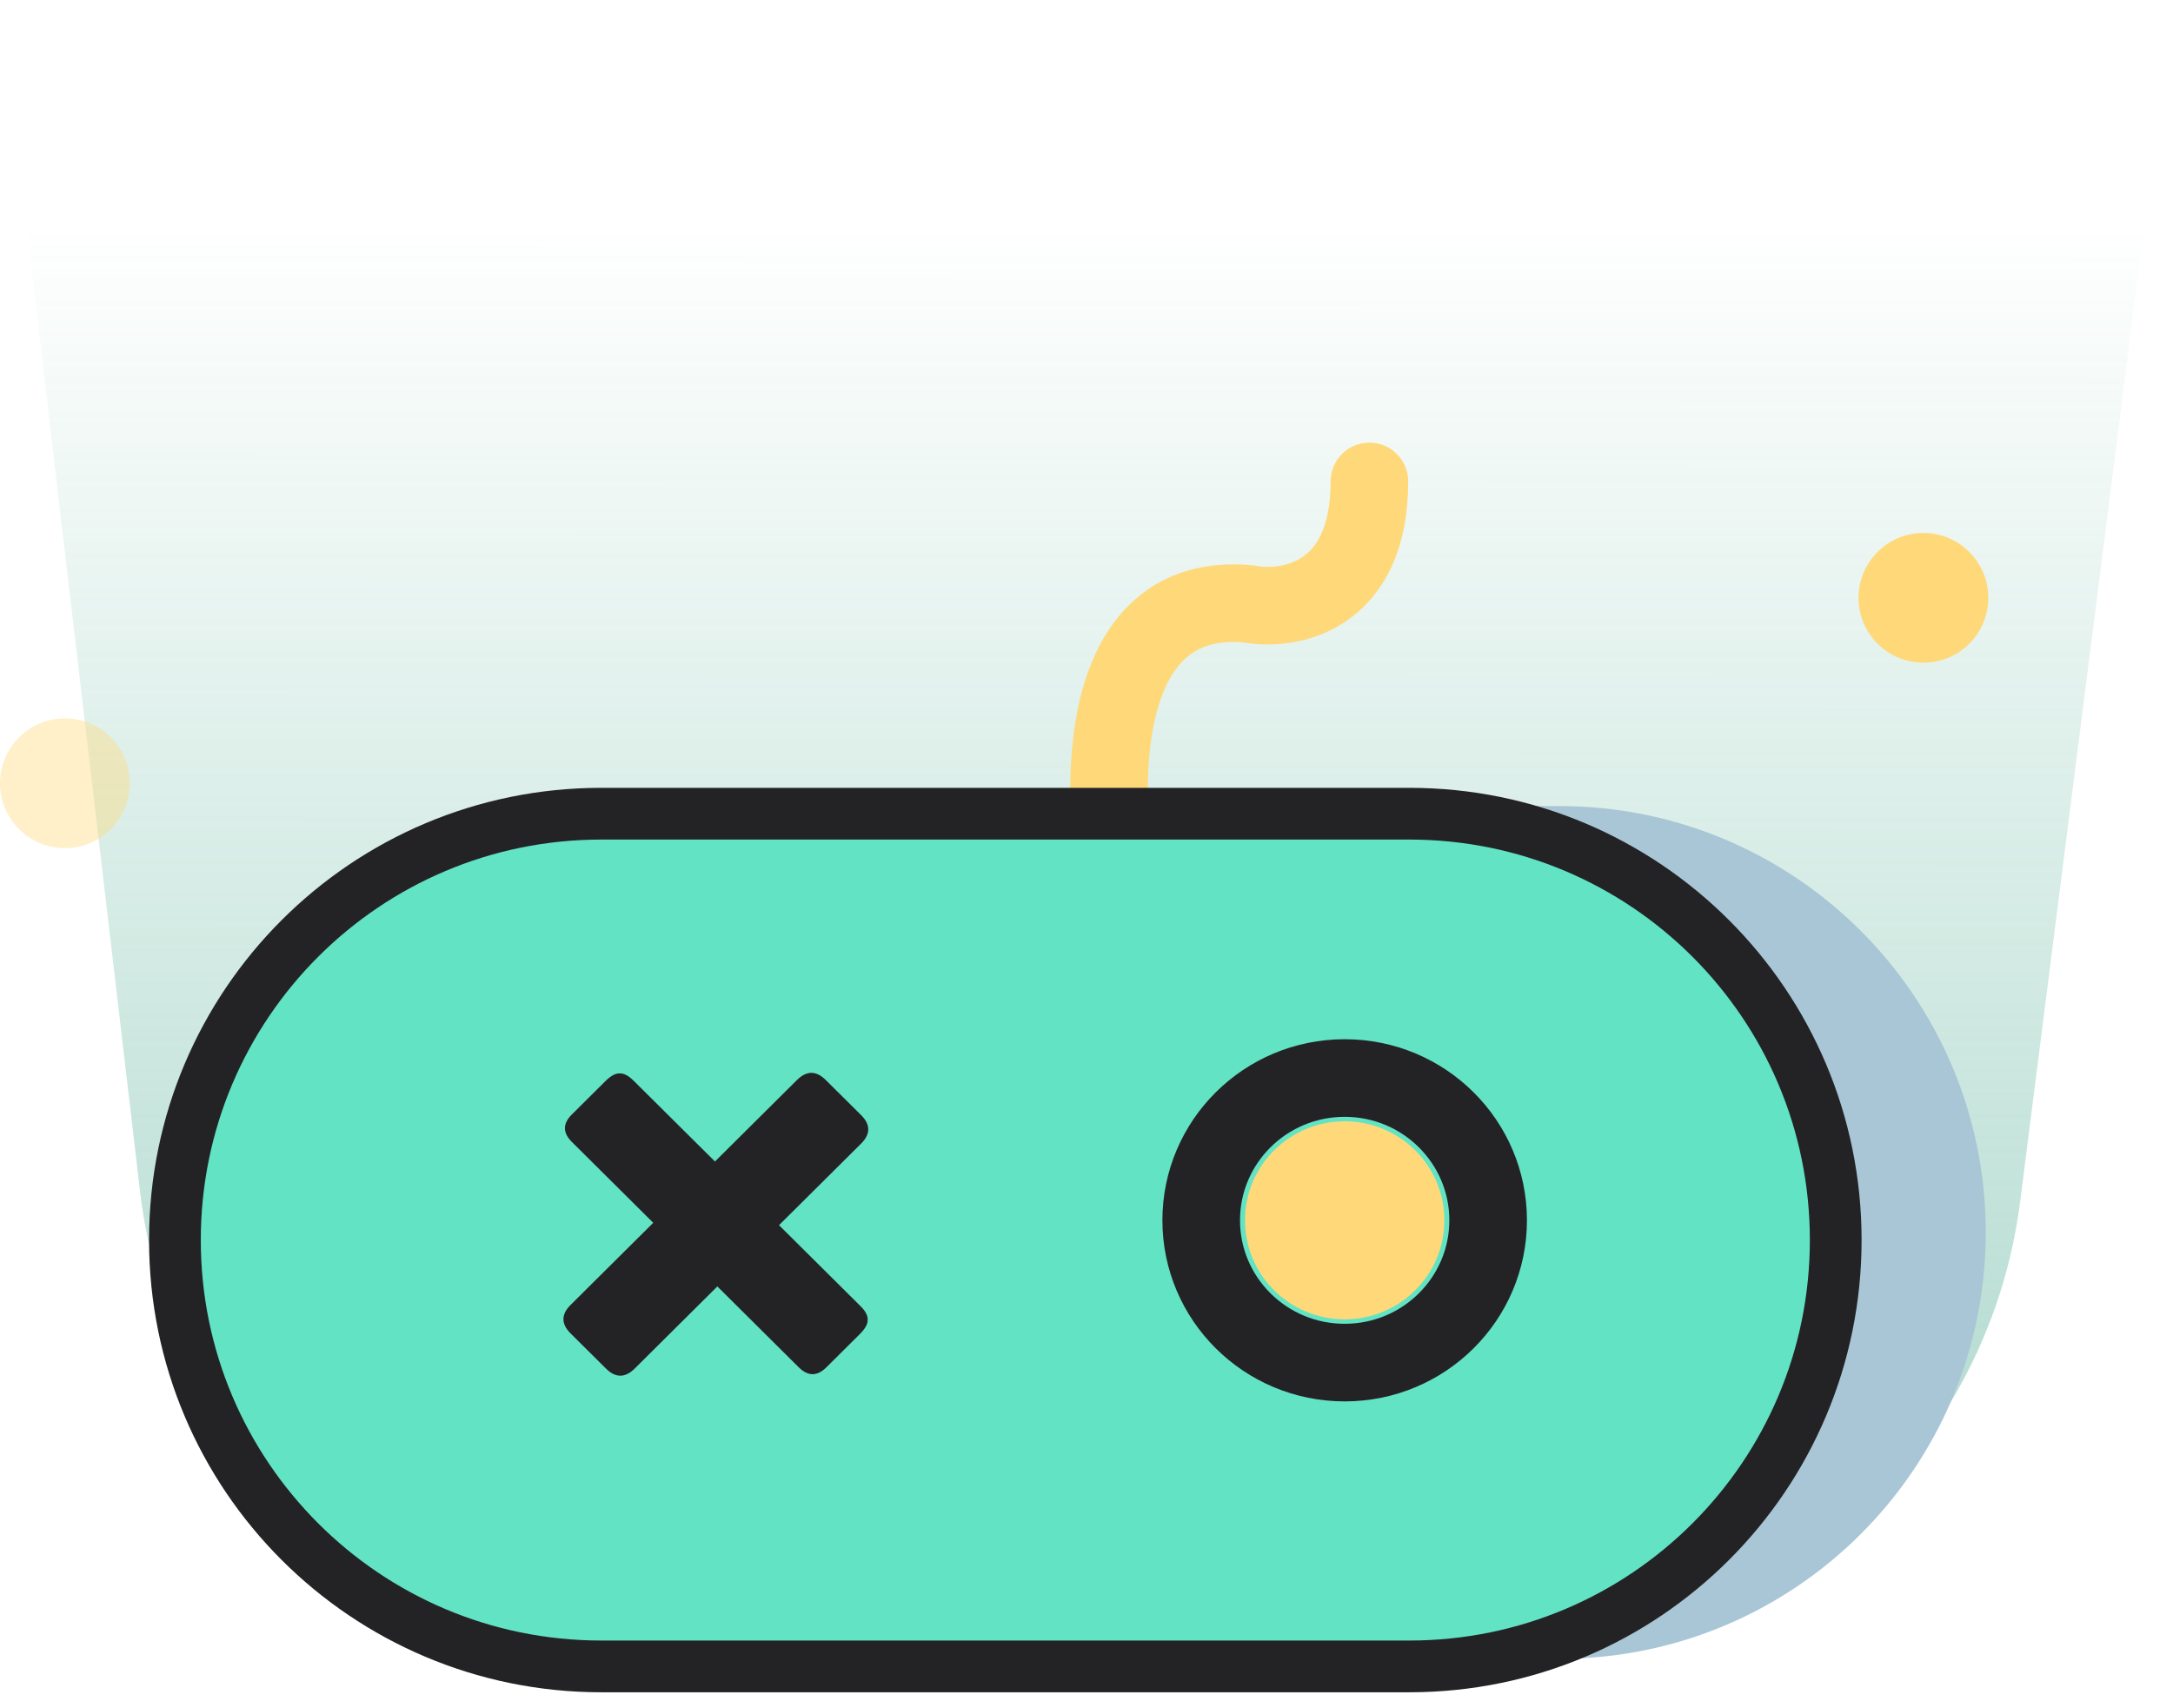
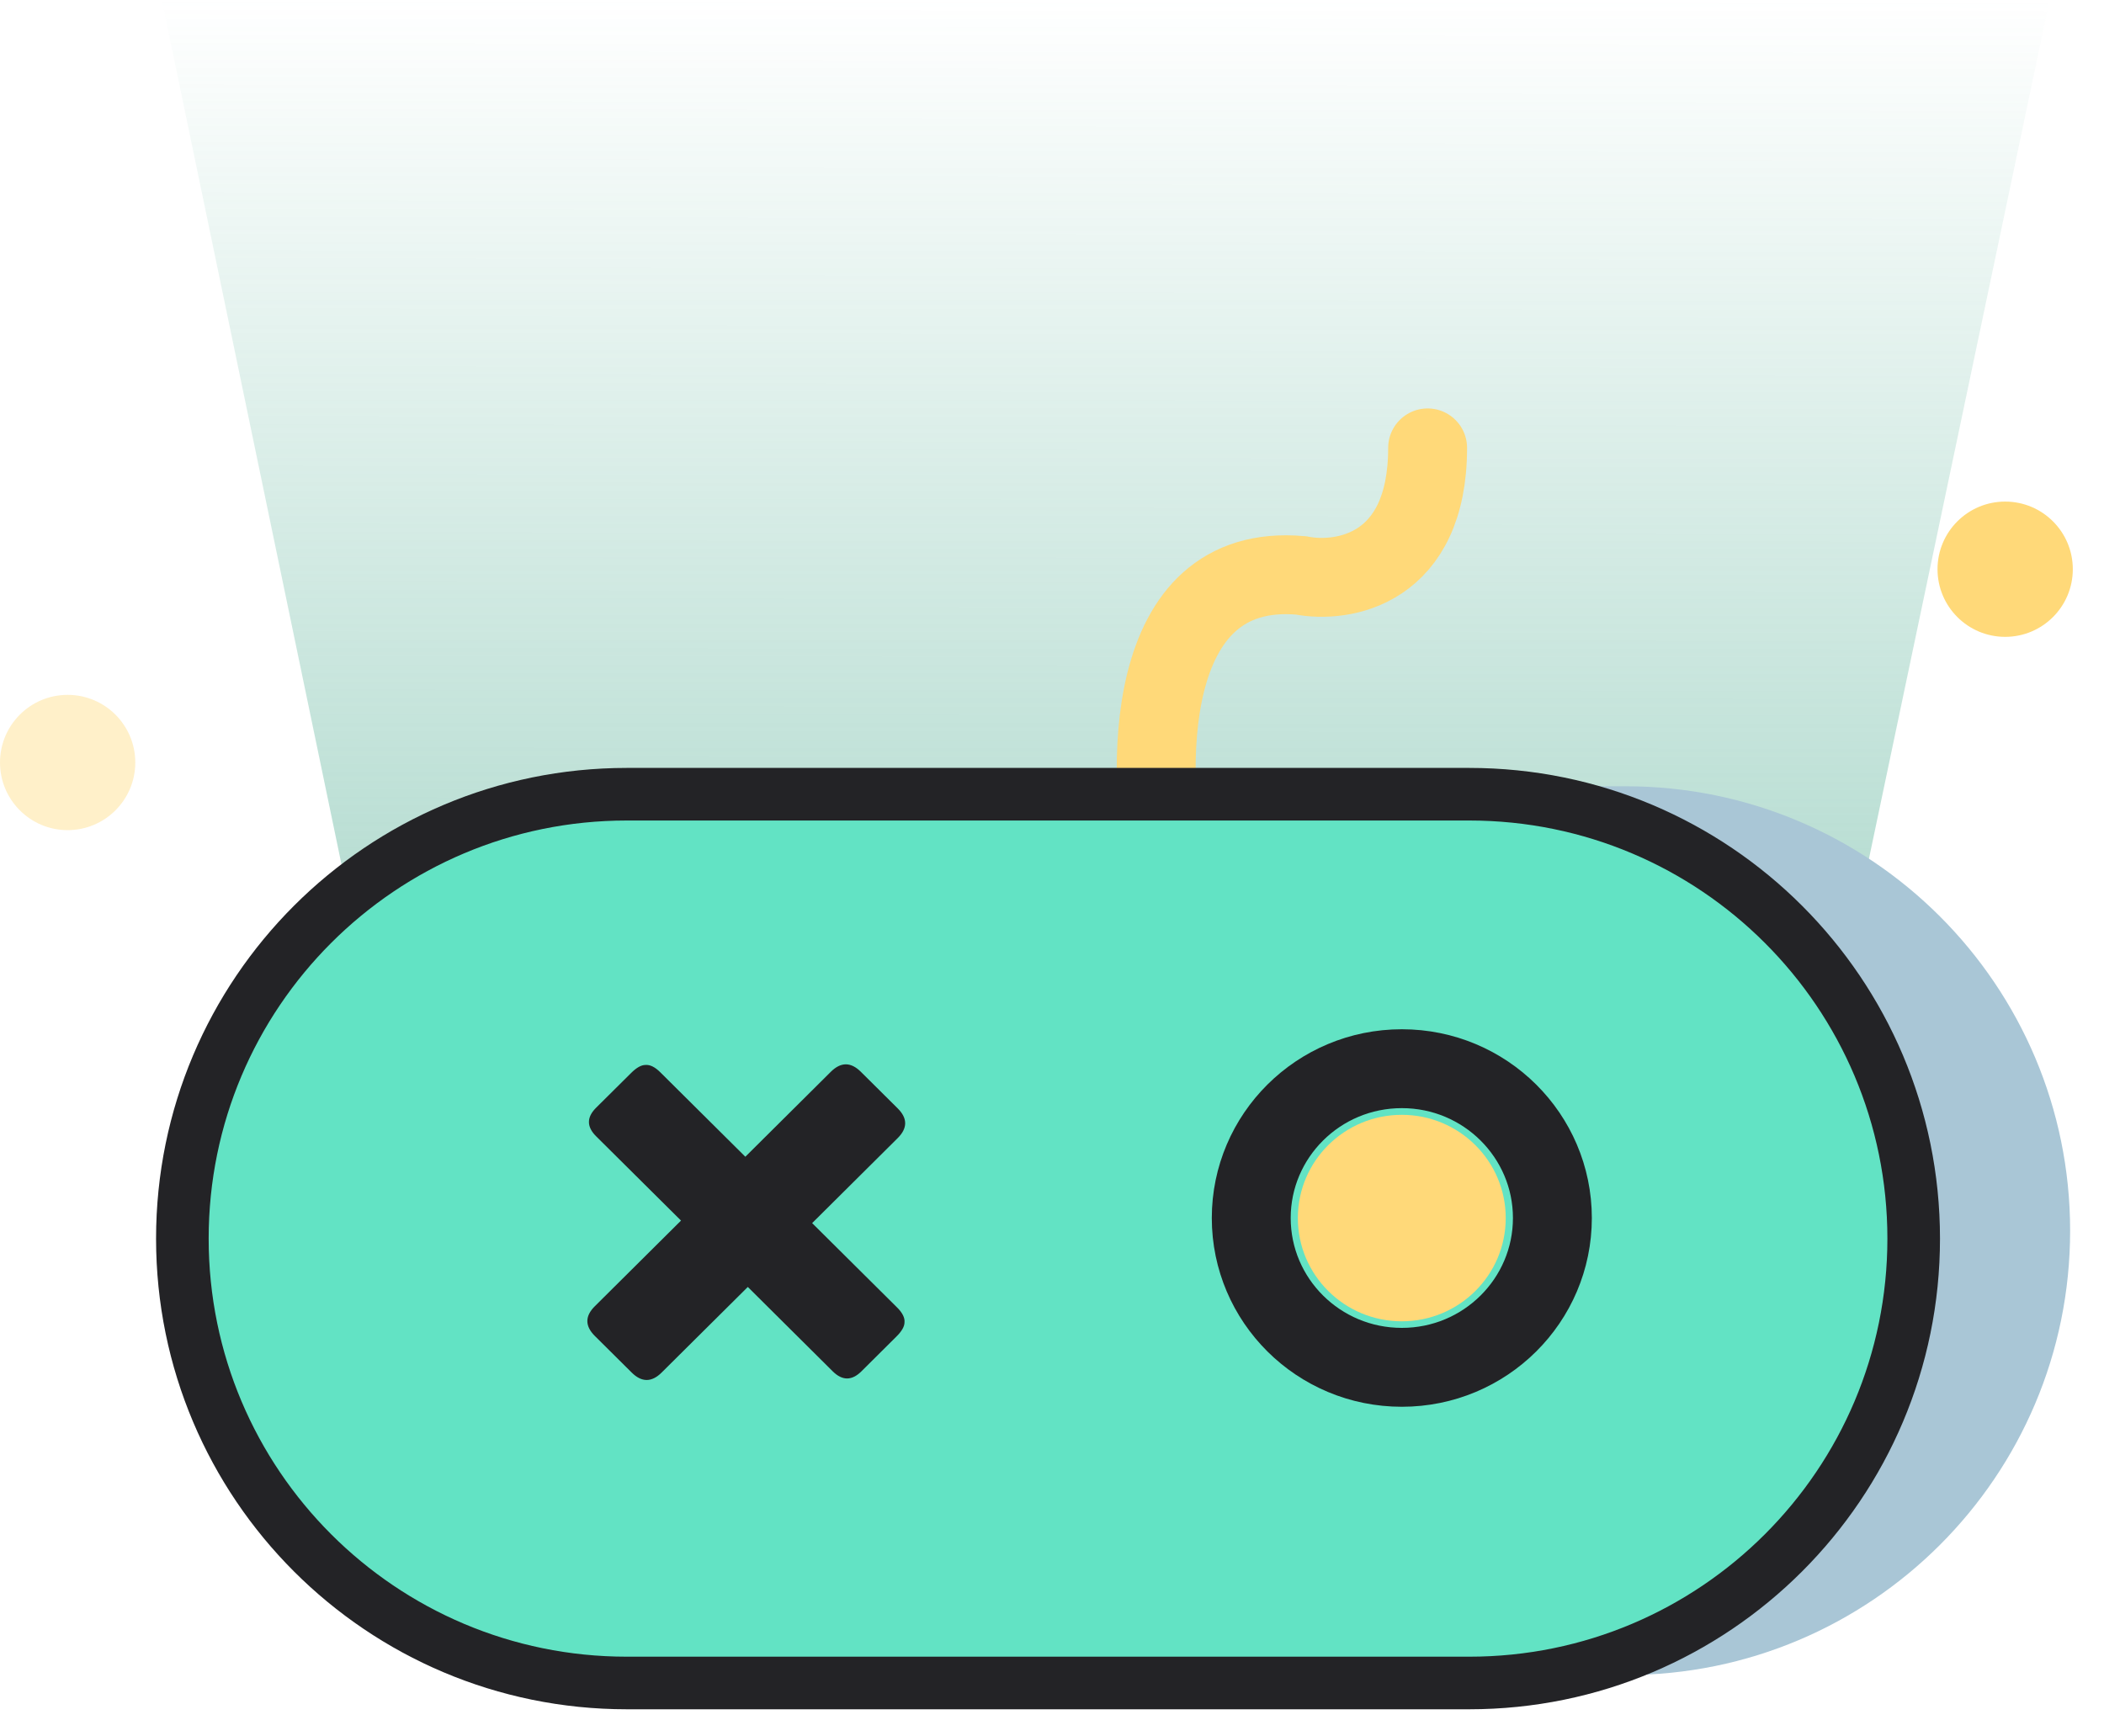
- <svg xmlns="http://www.w3.org/2000/svg" width="42" height="33" viewBox="0 0 42 33" fill="none">
-   <path opacity="0.5" d="M0 0H21H42L39.047 23.217C38.409 28.231 34.13 31.981 29.076 31.955L12.589 31.87C7.537 31.845 3.298 28.055 2.708 23.038L0 0Z" fill="url(#paint0_linear_1090_1798)" />
-   <path d="M21.645 17.305C21.232 15.316 21.15 11.405 24.12 11.671C24.903 11.823 26.468 11.563 26.468 9.305" stroke="#FFD979" stroke-width="1.5" stroke-linecap="round" />
-   <rect x="6.281" y="15.58" width="32.1" height="16.481" rx="8.24" fill="#A9C6D6" />
-   <rect x="3.381" y="15.727" width="32.1" height="16.481" rx="8.24" fill="#62E3C4" stroke="#232326" />
-   <path d="M15.057 23.68L16.631 25.244C16.732 25.343 16.778 25.435 16.77 25.52C16.77 25.596 16.72 25.684 16.62 25.784L15.972 26.428C15.794 26.604 15.617 26.604 15.439 26.428L13.865 24.864L12.268 26.451C12.082 26.635 11.897 26.635 11.712 26.451L11.029 25.773C10.844 25.588 10.844 25.404 11.029 25.221L12.626 23.634L11.052 22.07C10.875 21.893 10.875 21.717 11.052 21.541L11.7 20.897C11.801 20.797 11.889 20.747 11.967 20.747C12.052 20.74 12.144 20.786 12.244 20.885L13.819 22.449L15.404 20.874C15.59 20.69 15.775 20.69 15.96 20.874L16.643 21.552C16.828 21.736 16.828 21.92 16.643 22.104L15.057 23.68Z" fill="#232326" />
-   <path d="M28.763 23.586C28.763 25.1 27.526 26.336 25.99 26.336C24.454 26.336 23.217 25.1 23.217 23.586C23.217 22.072 24.454 20.836 25.99 20.836C27.526 20.836 28.763 22.072 28.763 23.586Z" stroke="#232326" stroke-width="1.5" />
-   <ellipse cx="25.99" cy="23.586" rx="1.927" ry="1.914" fill="#FFD979" />
-   <circle opacity="0.4" cx="1.254" cy="15.139" r="1.254" fill="#FFD979" />
-   <circle cx="37.176" cy="11.555" r="1.254" fill="#FFD979" />
+ <svg xmlns="http://www.w3.org/2000/svg" width="40" height="33" viewBox="0 0 40 33" fill="none">
+   <path opacity="0.5" d="M3.076 0H38.965L34.612 20.7C33.632 25.359 29.502 28.682 24.741 28.641L17.066 28.575C12.359 28.535 8.318 25.219 7.36 20.611L3.076 0Z" fill="url(#paint0_linear_1336_2128)" />
+   <path d="M22.195 16.719C21.772 14.68 21.688 10.67 24.733 10.941C25.536 11.098 27.141 10.832 27.141 8.516" stroke="#FFD979" stroke-width="1.5" stroke-linecap="round" />
+   <rect x="6.441" y="14.95" width="32.915" height="16.899" rx="8.45" fill="#A9C6D6" />
+   <rect x="3.467" y="15.101" width="32.915" height="16.899" rx="8.45" fill="#62E3C4" stroke="#232326" />
+   <path d="M15.44 23.256L17.054 24.859C17.157 24.961 17.204 25.056 17.196 25.142C17.196 25.221 17.145 25.311 17.042 25.413L16.377 26.074C16.195 26.255 16.013 26.255 15.831 26.074L14.217 24.47L12.579 26.097C12.389 26.286 12.199 26.286 12.009 26.097L11.309 25.402C11.119 25.213 11.119 25.024 11.309 24.836L12.947 23.208L11.333 21.605C11.151 21.424 11.151 21.243 11.333 21.062L11.998 20.402C12.1 20.3 12.191 20.249 12.271 20.249C12.358 20.241 12.453 20.288 12.555 20.39L14.17 21.994L15.796 20.378C15.986 20.19 16.175 20.19 16.365 20.378L17.066 21.074C17.256 21.263 17.256 21.451 17.066 21.64L15.44 23.256Z" fill="#232326" />
+   <path d="M29.513 23.159C29.513 24.723 28.236 25.998 26.651 25.998C25.065 25.998 23.788 24.723 23.788 23.159C23.788 21.596 25.065 20.32 26.651 20.32C28.236 20.32 29.513 21.596 29.513 23.159Z" stroke="#232326" stroke-width="1.5" />
+   <ellipse cx="26.65" cy="23.16" rx="1.976" ry="1.963" fill="#FFD979" />
+   <circle opacity="0.4" cx="1.286" cy="14.498" r="1.286" fill="#FFD979" />
+   <circle cx="38.121" cy="10.823" r="1.286" fill="#FFD979" />
  <defs>
-     <linearGradient id="paint0_linear_1090_1798" x1="21" y1="3.491" x2="20.994" y2="31.336" gradientUnits="userSpaceOnUse">
-       <stop offset="0.028" stop-color="#55AF95" stop-opacity="0" />
+     <linearGradient id="paint0_linear_1336_2128" x1="21.088" y1="5.68725e-08" x2="21.073" y2="20.095" gradientUnits="userSpaceOnUse">
+       <stop stop-color="#55AF95" stop-opacity="0" />
      <stop offset="1" stop-color="#55AF95" />
    </linearGradient>
  </defs>
</svg>
